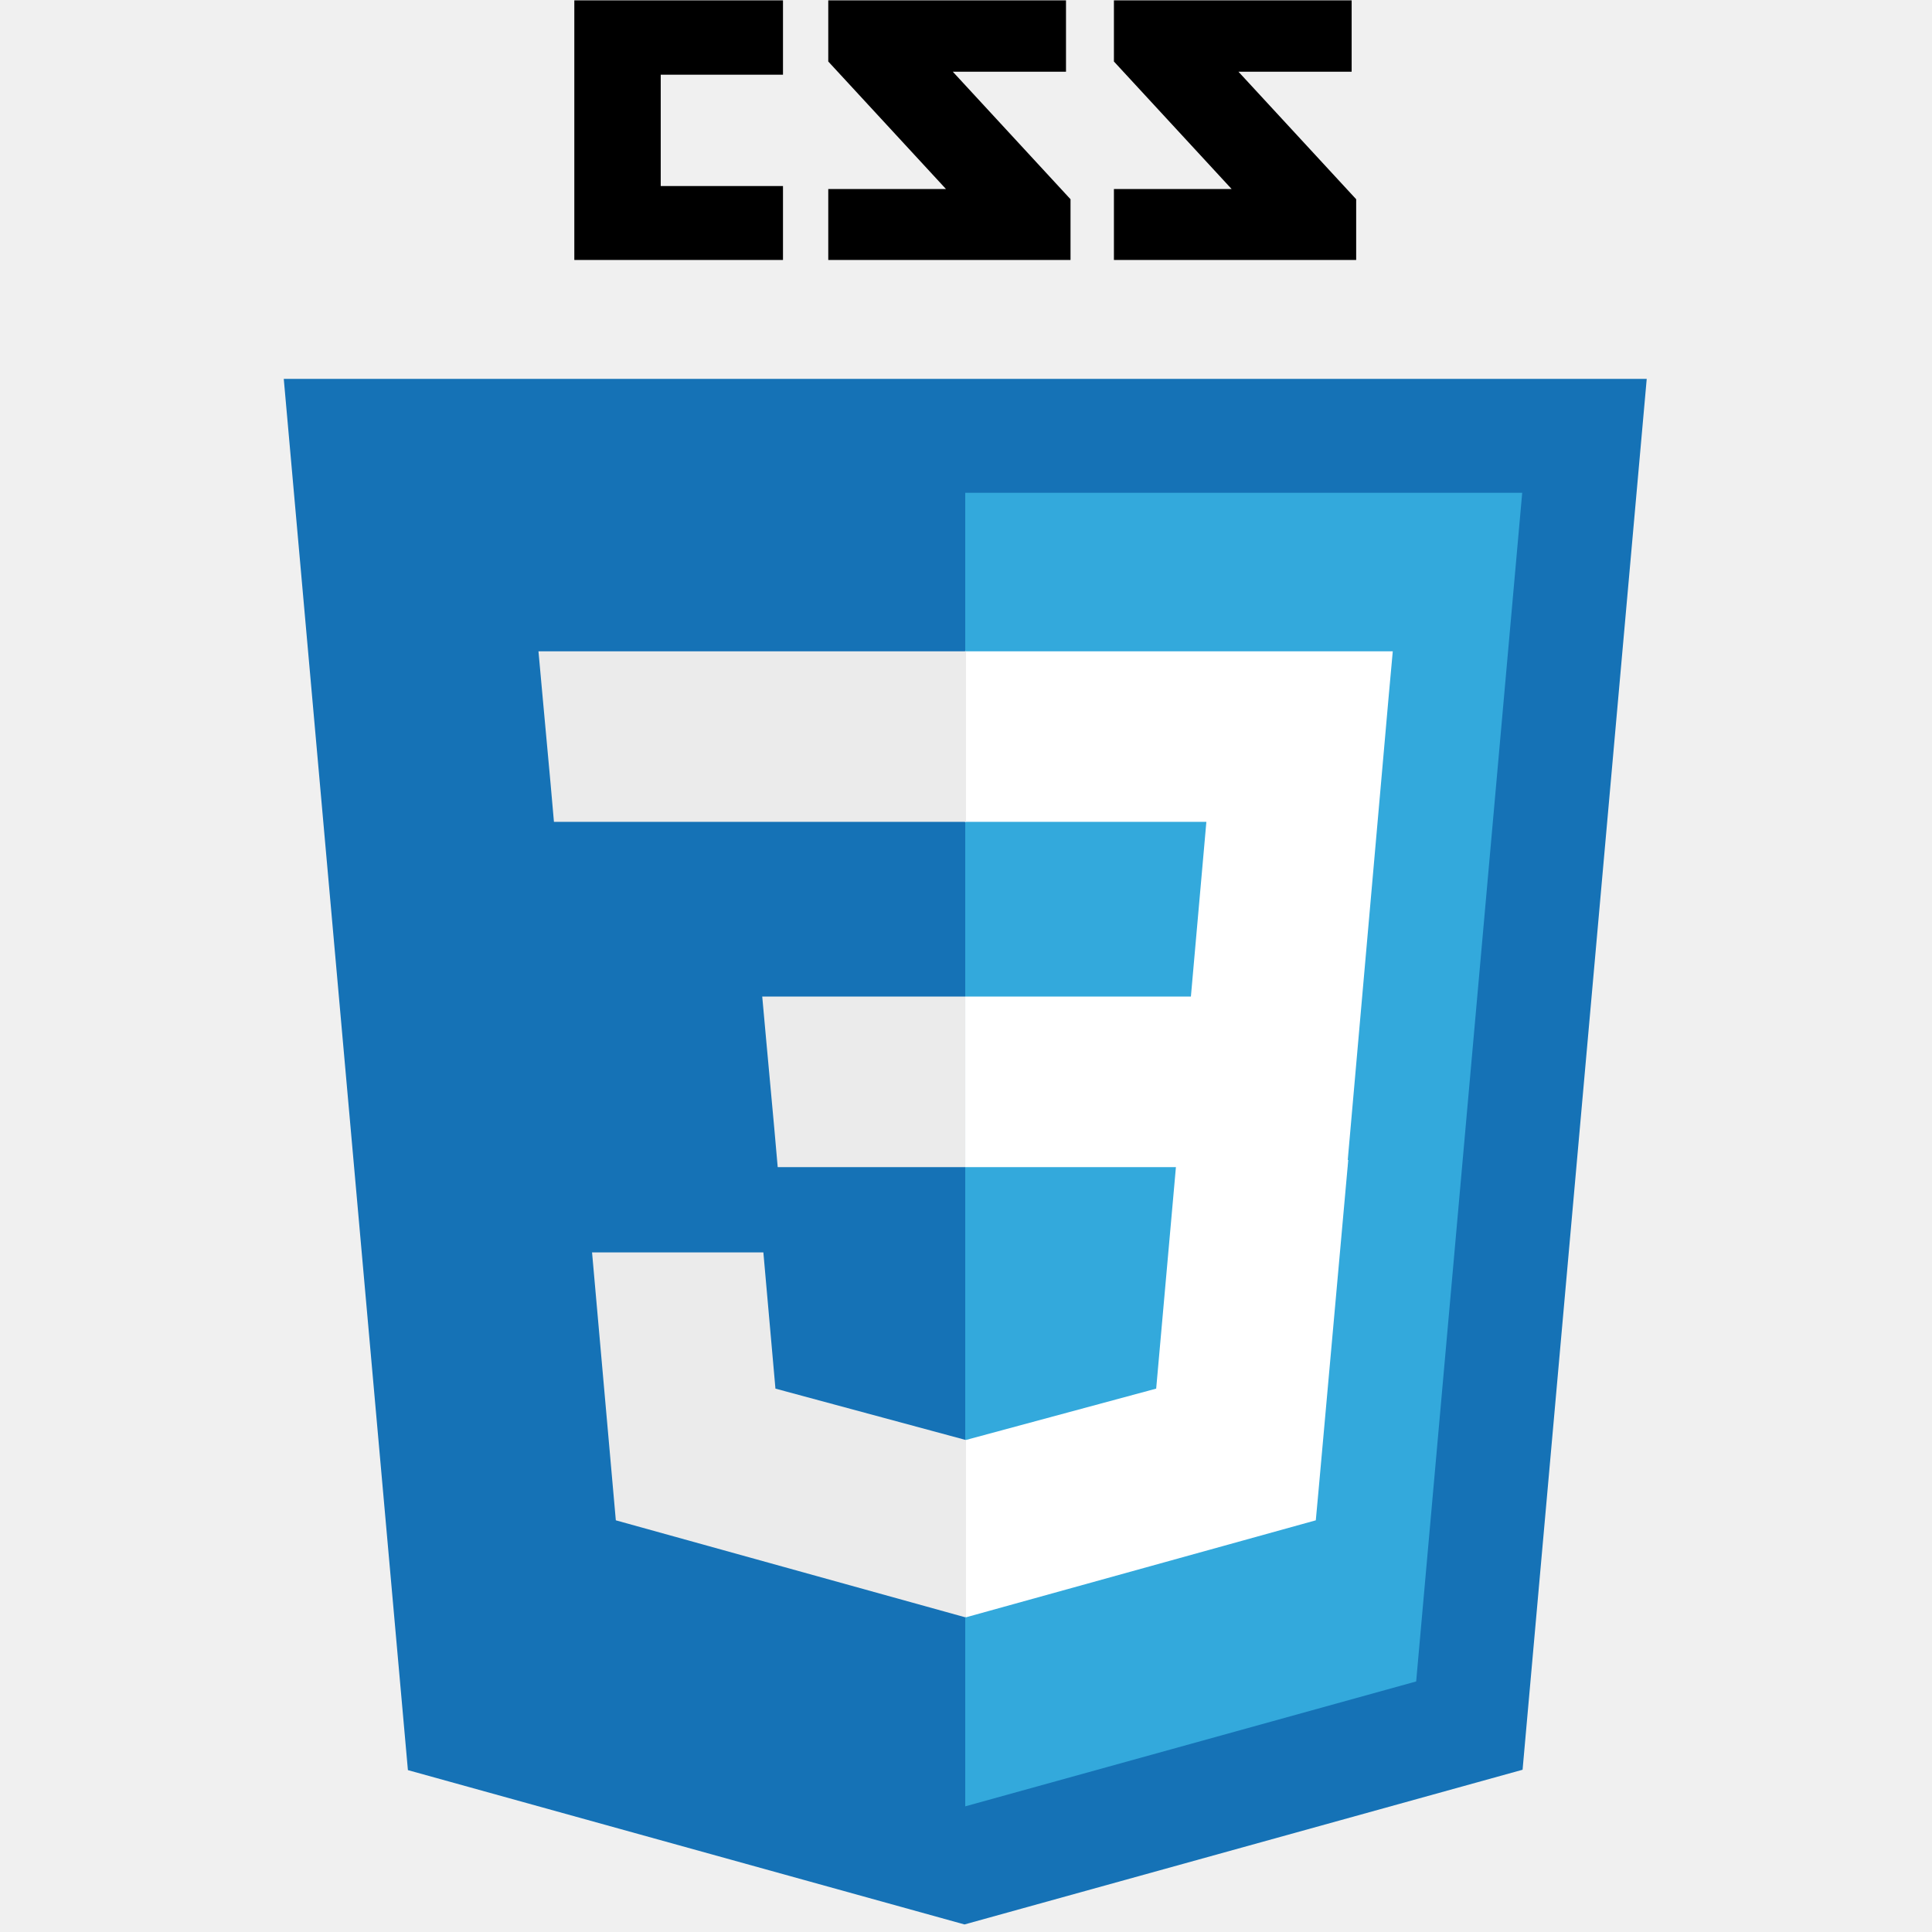
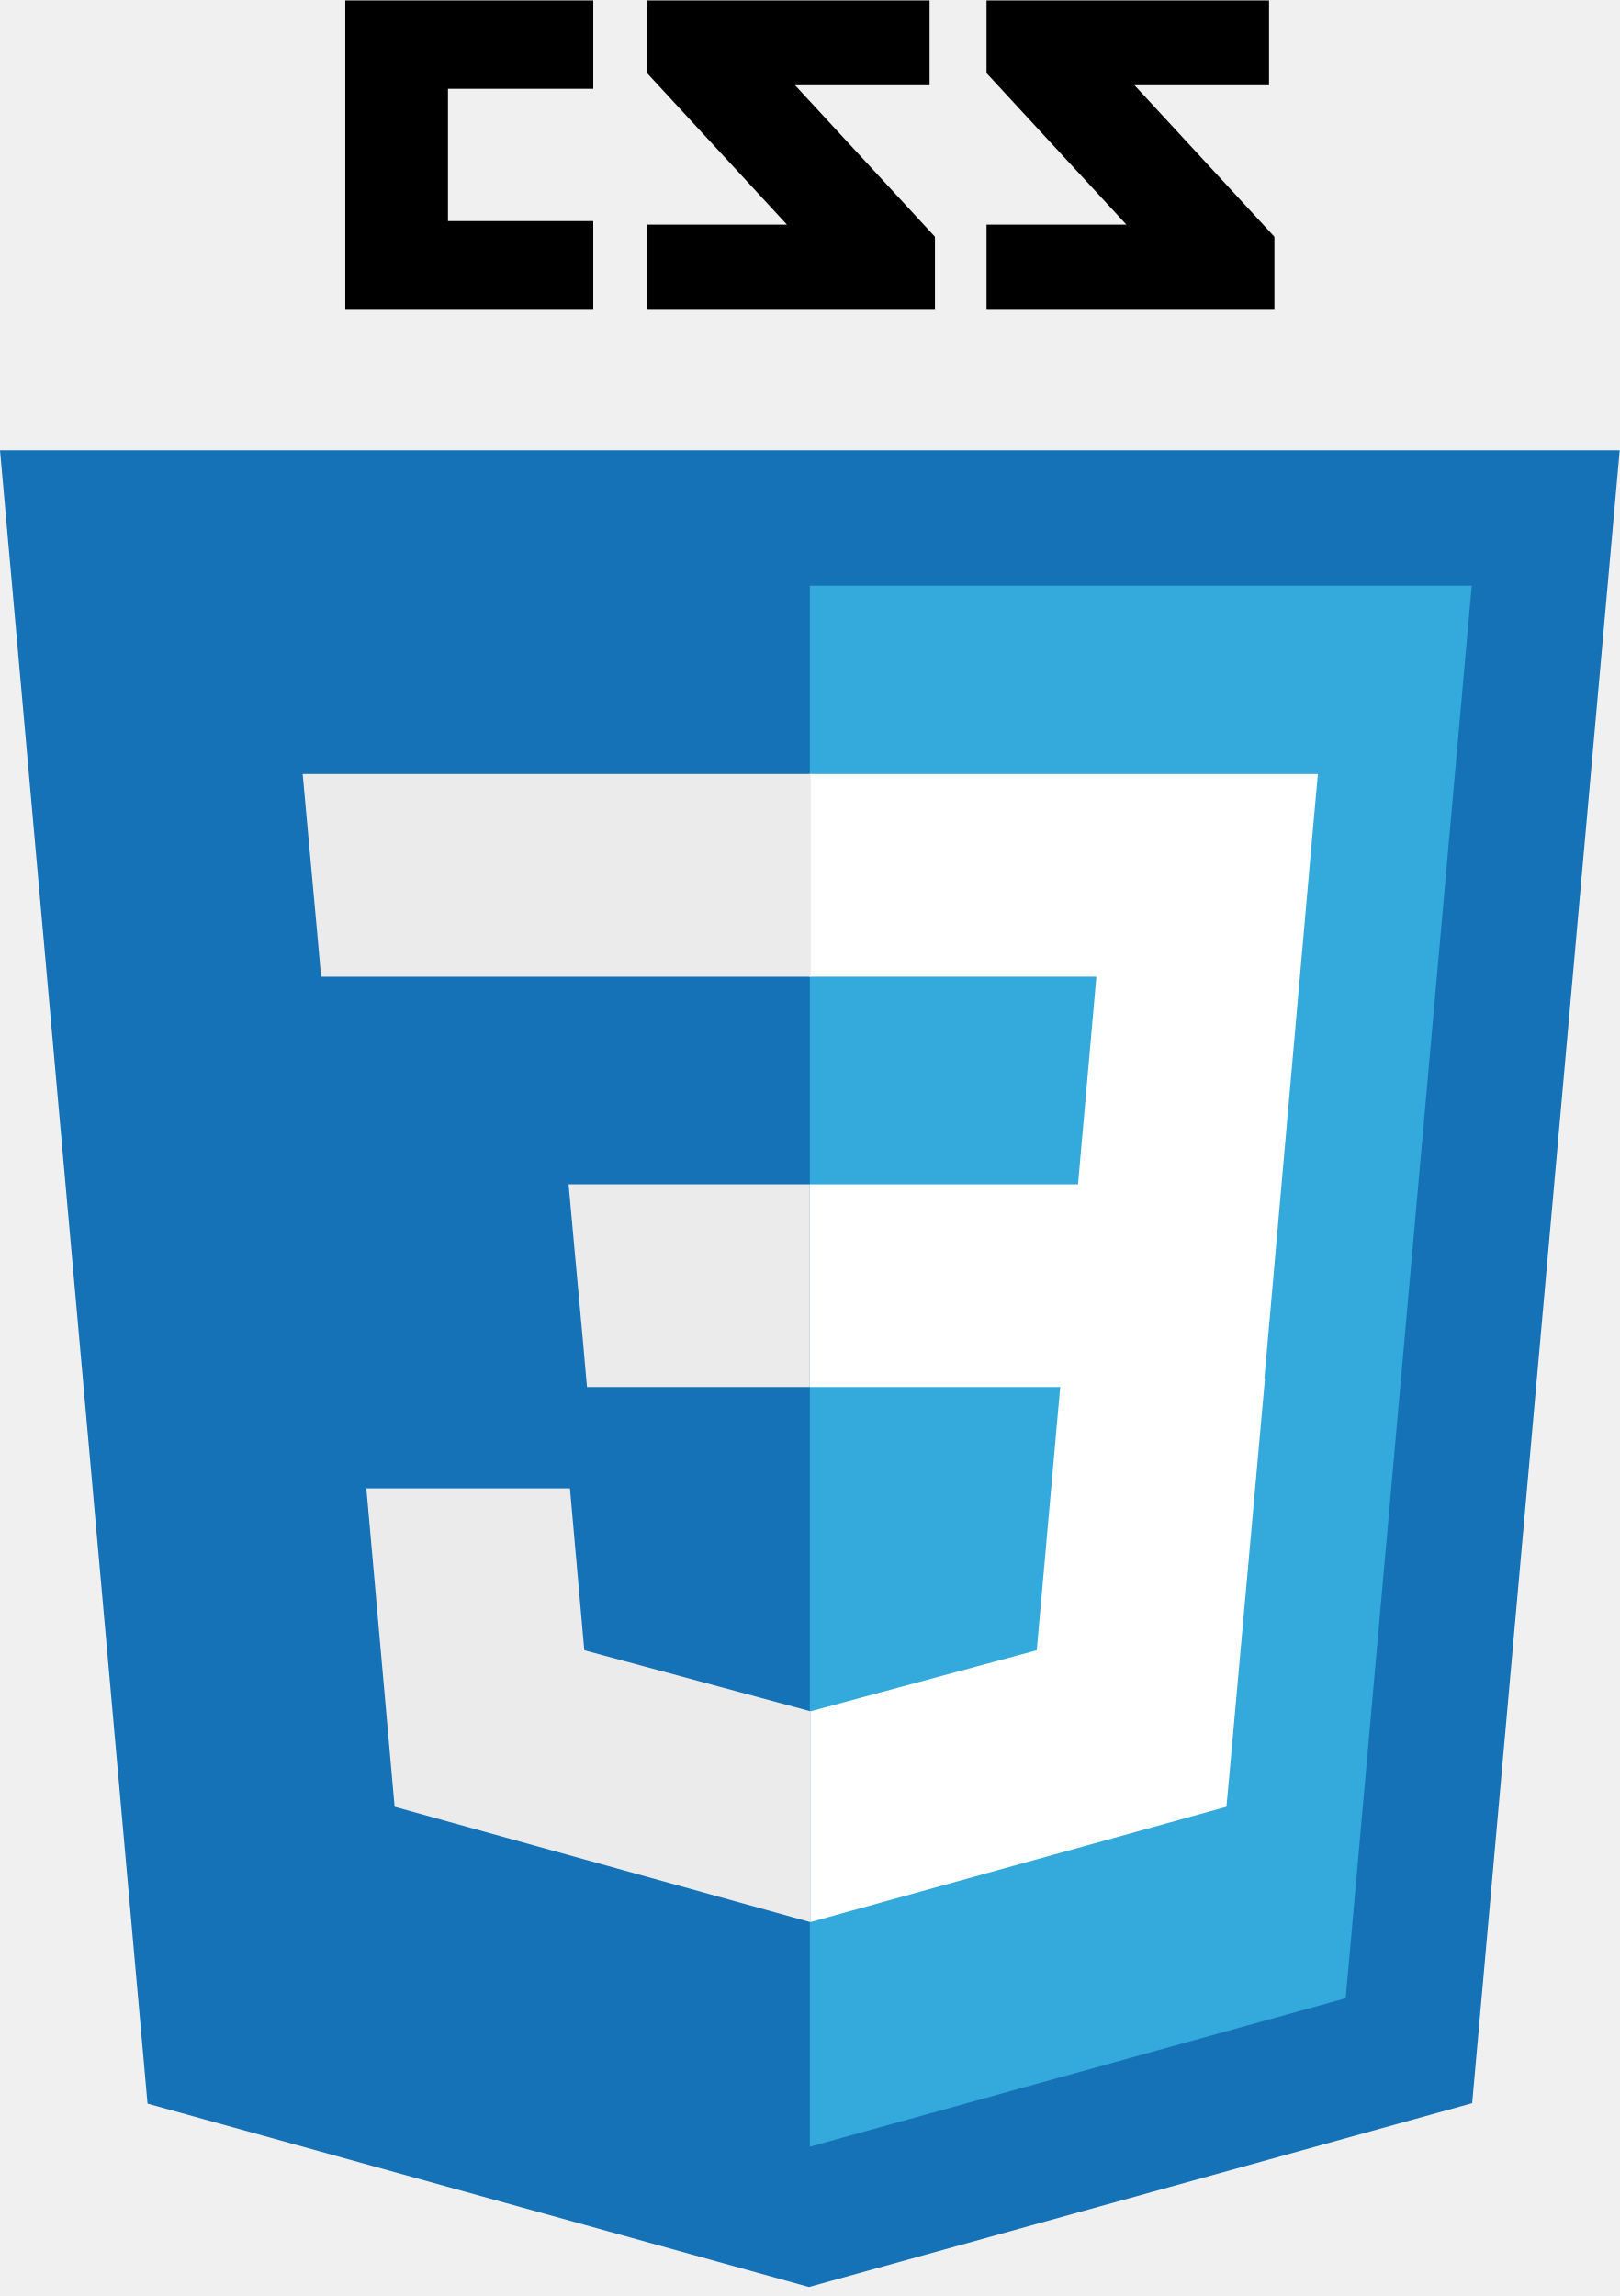
- <svg xmlns="http://www.w3.org/2000/svg" version="1.1" id="Layer_1" x="0px" y="0px" viewBox="0 0 512 512" style="enable-background:new 0 0 512 512;" xml:space="preserve">
+ <svg xmlns="http://www.w3.org/2000/svg" version="1.1" id="Layer_1" x="0px" y="0px" viewBox="0 0 361.2 512" style="enable-background:new 0 0 361.2 512;" xml:space="preserve">
  <style type="text/css">
	.st0{fill:#1572B6;}
	.st1{fill:#33A9DC;}
	.st2{fill:#FFFFFF;}
	.st3{fill:#EBEBEB;}
</style>
  <g id="Page_1">
    <g id="Layer_1_1_">
-       <path id="Shape" d="M358.2,19h-30l31.2,33.8v16.1h-64.2V50.1h31.2l-31.2-33.8V0.1h63V19L358.2,19z M282.5,19h-30l31.2,33.8v16.1    h-64.2V50.1h31.2l-31.2-33.8V0.1h63V19L282.5,19z M207.5,19.8h-32.4v29.5h32.4v19.6h-55.3V0.1h55.3V19.8L207.5,19.8z" />
-       <path id="Shape_1_" class="st0" d="M108.1,469.1L75.2,100.4h361.2L403.5,469l-147.9,41L108.1,469.1z" />
-       <path id="Shape_2_" class="st1" d="M255.8,478.7l119.5-33.1l28.1-315H255.8V478.7z" />
+       <path id="Shape" d="M283,19h-30l31.2,33.8v16.1H220V50.1h31.2L220,16.3V0.1h63V19L283,19z M207.3,19h-30l31.2,33.8v16.1h-64.2    V50.1h31.2l-31.2-33.8V0.1h63V19L207.3,19z M132.3,19.8H99.9v29.5h32.4v19.6H77V0.1h55.3V19.8L132.3,19.8z" />
+       <path id="Shape_1_" class="st0" d="M32.9,469.1L0,100.4h361.2L328.3,469l-147.9,41L32.9,469.1z" />
+       <path id="Shape_2_" class="st1" d="M180.6,478.7l119.5-33.1l28.1-315H180.6V478.7z" />
      <g id="Group" transform="translate(55, 142)">
-         <path id="Shape_3_" class="st2" d="M200.8,122.1h59.8l4.1-46.3h-64V30.6h0.2h113.2l-1.1,12.1L302,167.3H200.8V122.1z" />
-         <path id="Shape_4_" class="st3" d="M201.1,239.5l-0.2,0.1L150.5,226l-3.2-36.1h-24.5h-20.9l6.3,71l92.6,25.7l0.2-0.1V239.5z" />
-         <path id="Shape_5_" class="st2" d="M256.8,165.4l-5.4,60.6l-50.4,13.6v47l92.7-25.7l0.7-7.6l7.9-87.9H256.8z" />
-         <path id="Shape_6_" class="st3" d="M201,30.6v28.1v17v0.1H91.9h-0.1l-0.9-10.2l-2.1-22.9l-1.1-12.1H201z" />
-         <path id="Shape_7_" class="st3" d="M200.8,122.1v28.1v17v0.1h-49.6h-0.1l-0.9-10.2l-2.1-22.9l-1.1-12.1H200.8z" />
+         <path id="Shape_3_" class="st2" d="M125.6,122.1h59.8l4.1-46.3h-64V30.6h0.2h113.2l-1.1,12.1l-11,124.6H125.6V122.1z" />
+         <path id="Shape_4_" class="st3" d="M125.9,239.5l-0.2,0.1L75.3,226l-3.2-36.1H47.6H26.7l6.3,71l92.6,25.7l0.2-0.1v-47H125.9z" />
+         <path id="Shape_5_" class="st2" d="M181.6,165.4l-5.4,60.6l-50.4,13.6v47l92.7-25.7l0.7-7.6l7.9-87.9H181.6z" />
+         <path id="Shape_6_" class="st3" d="M125.8,30.6v28.1v17v0.1H16.7h-0.1l-0.9-10.2l-2.1-22.9l-1.1-12.1     C12.5,30.6,125.8,30.6,125.8,30.6z" />
+         <path id="Shape_7_" class="st3" d="M125.6,122.1v28.1v17v0.1H76h-0.1L75,157.1l-2.1-22.9l-1.1-12.1L125.6,122.1L125.6,122.1z" />
      </g>
    </g>
  </g>
</svg>
